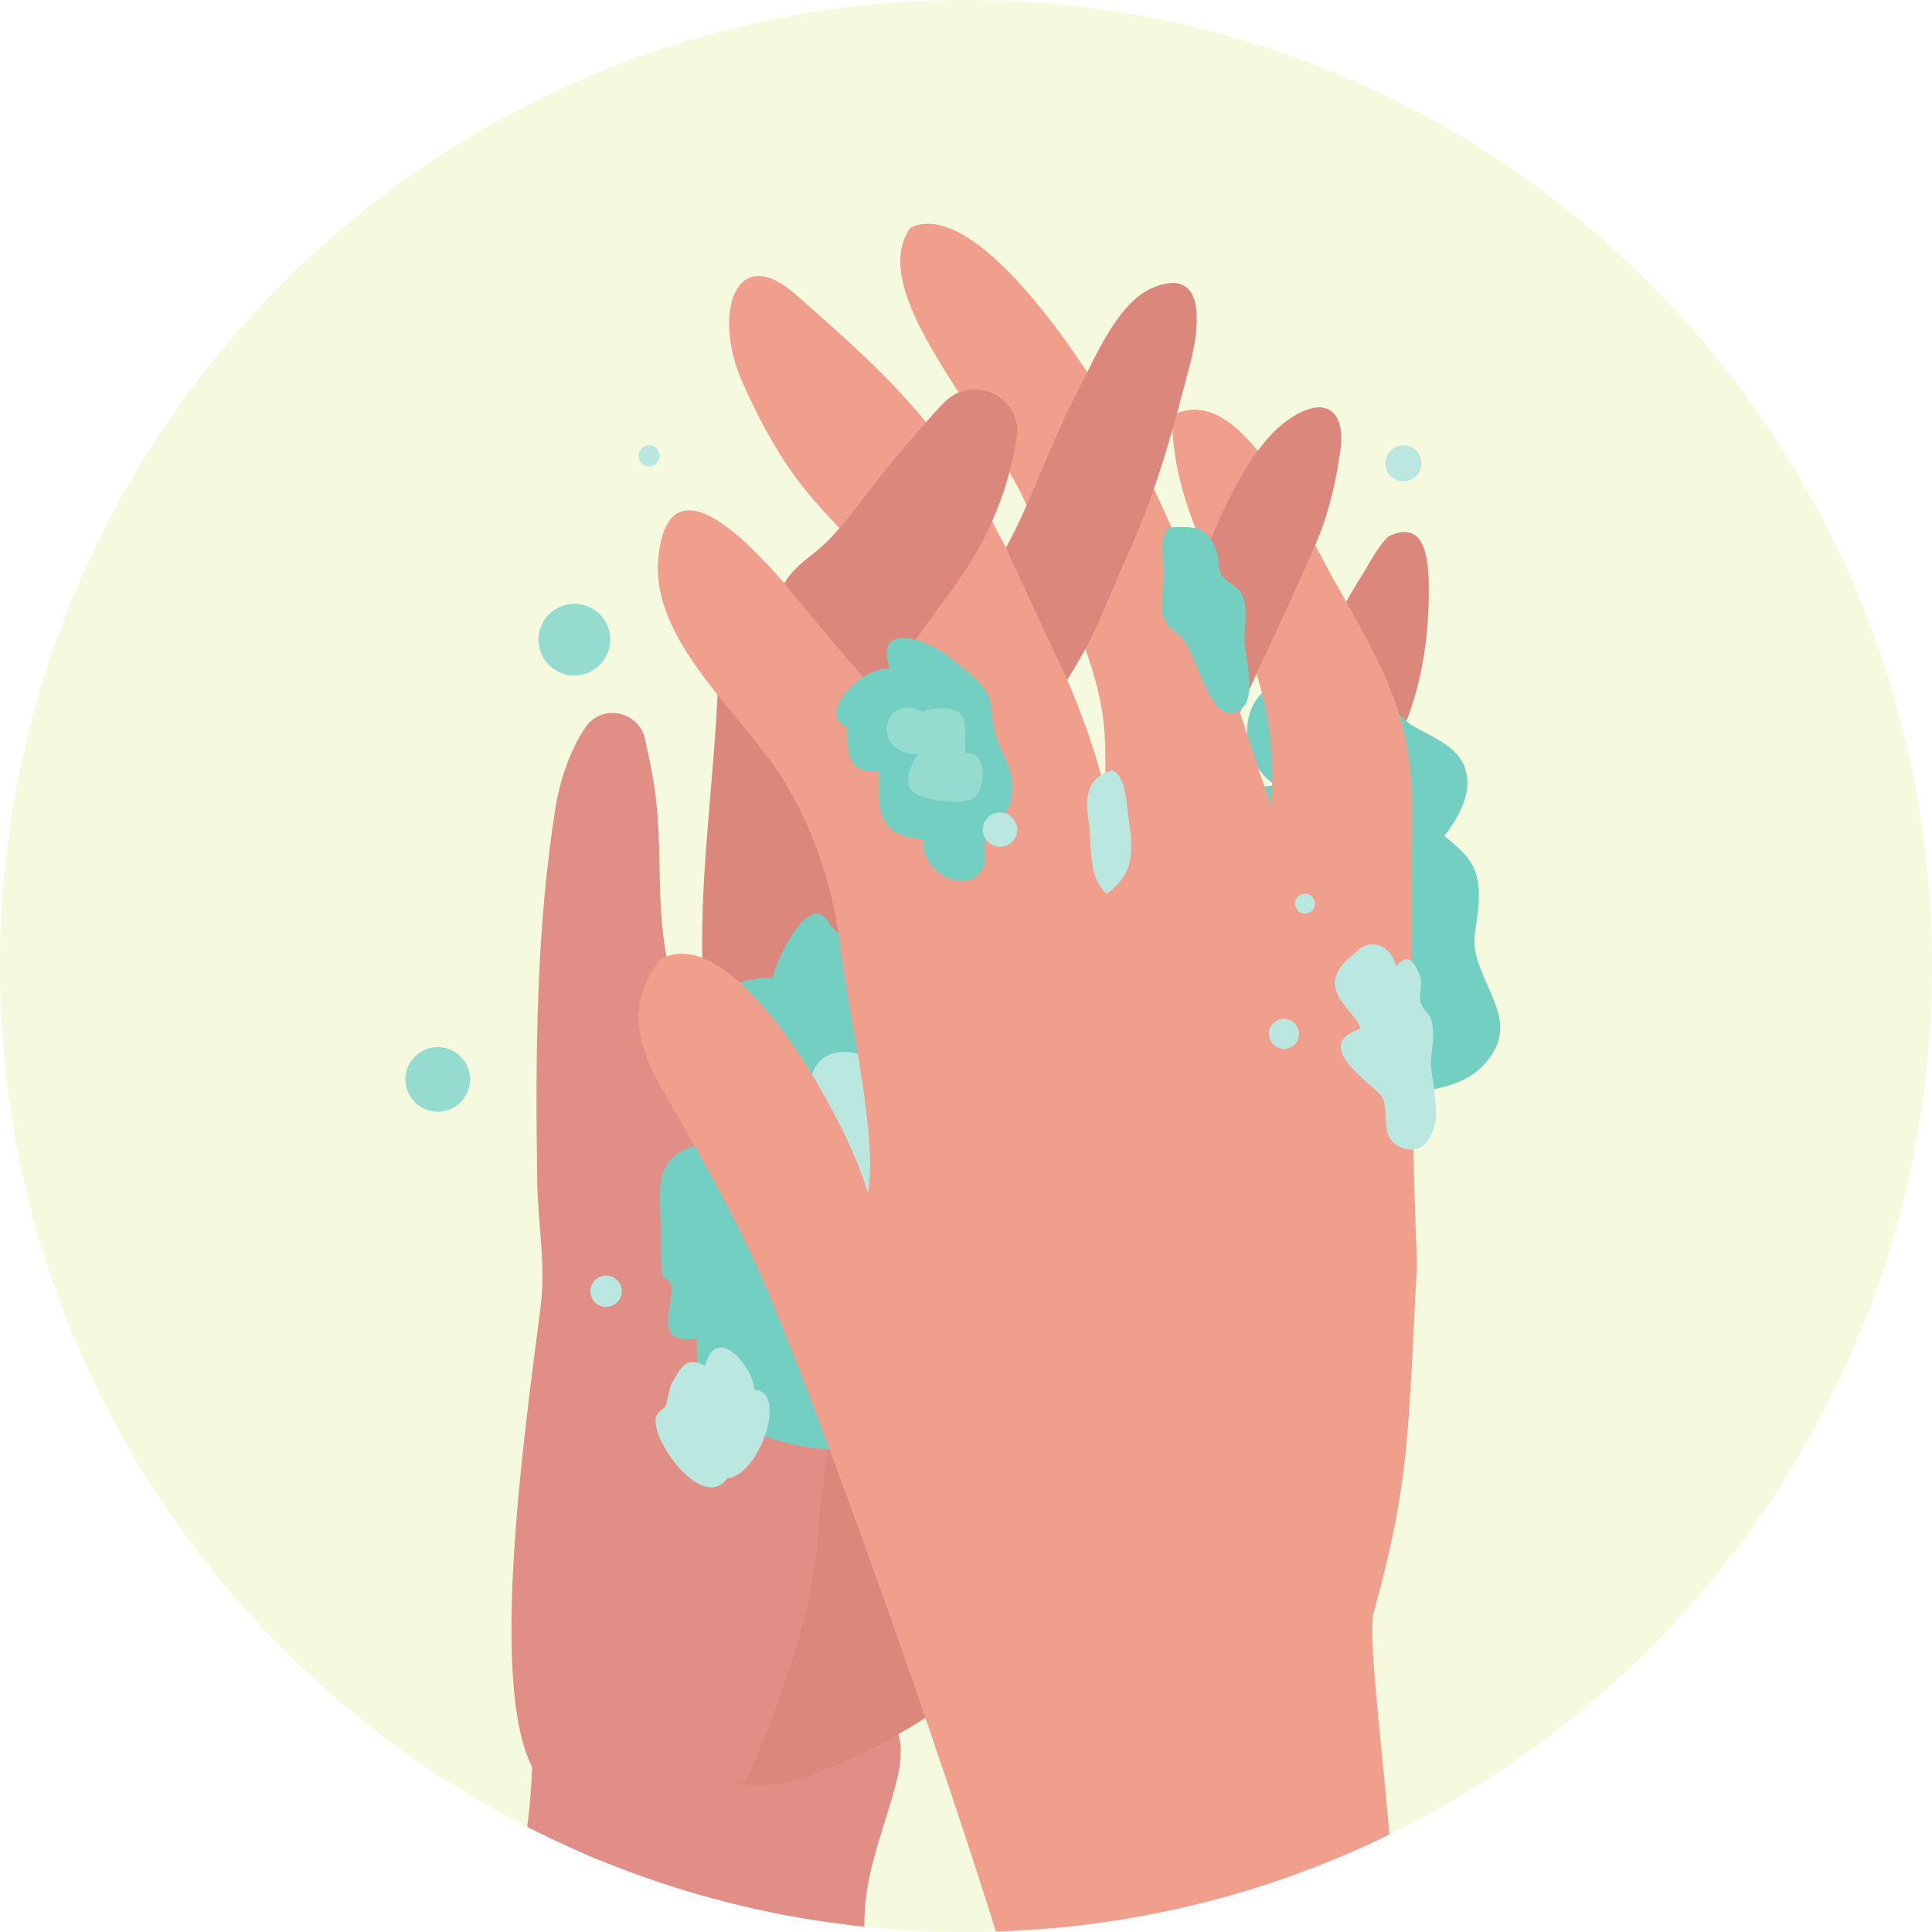
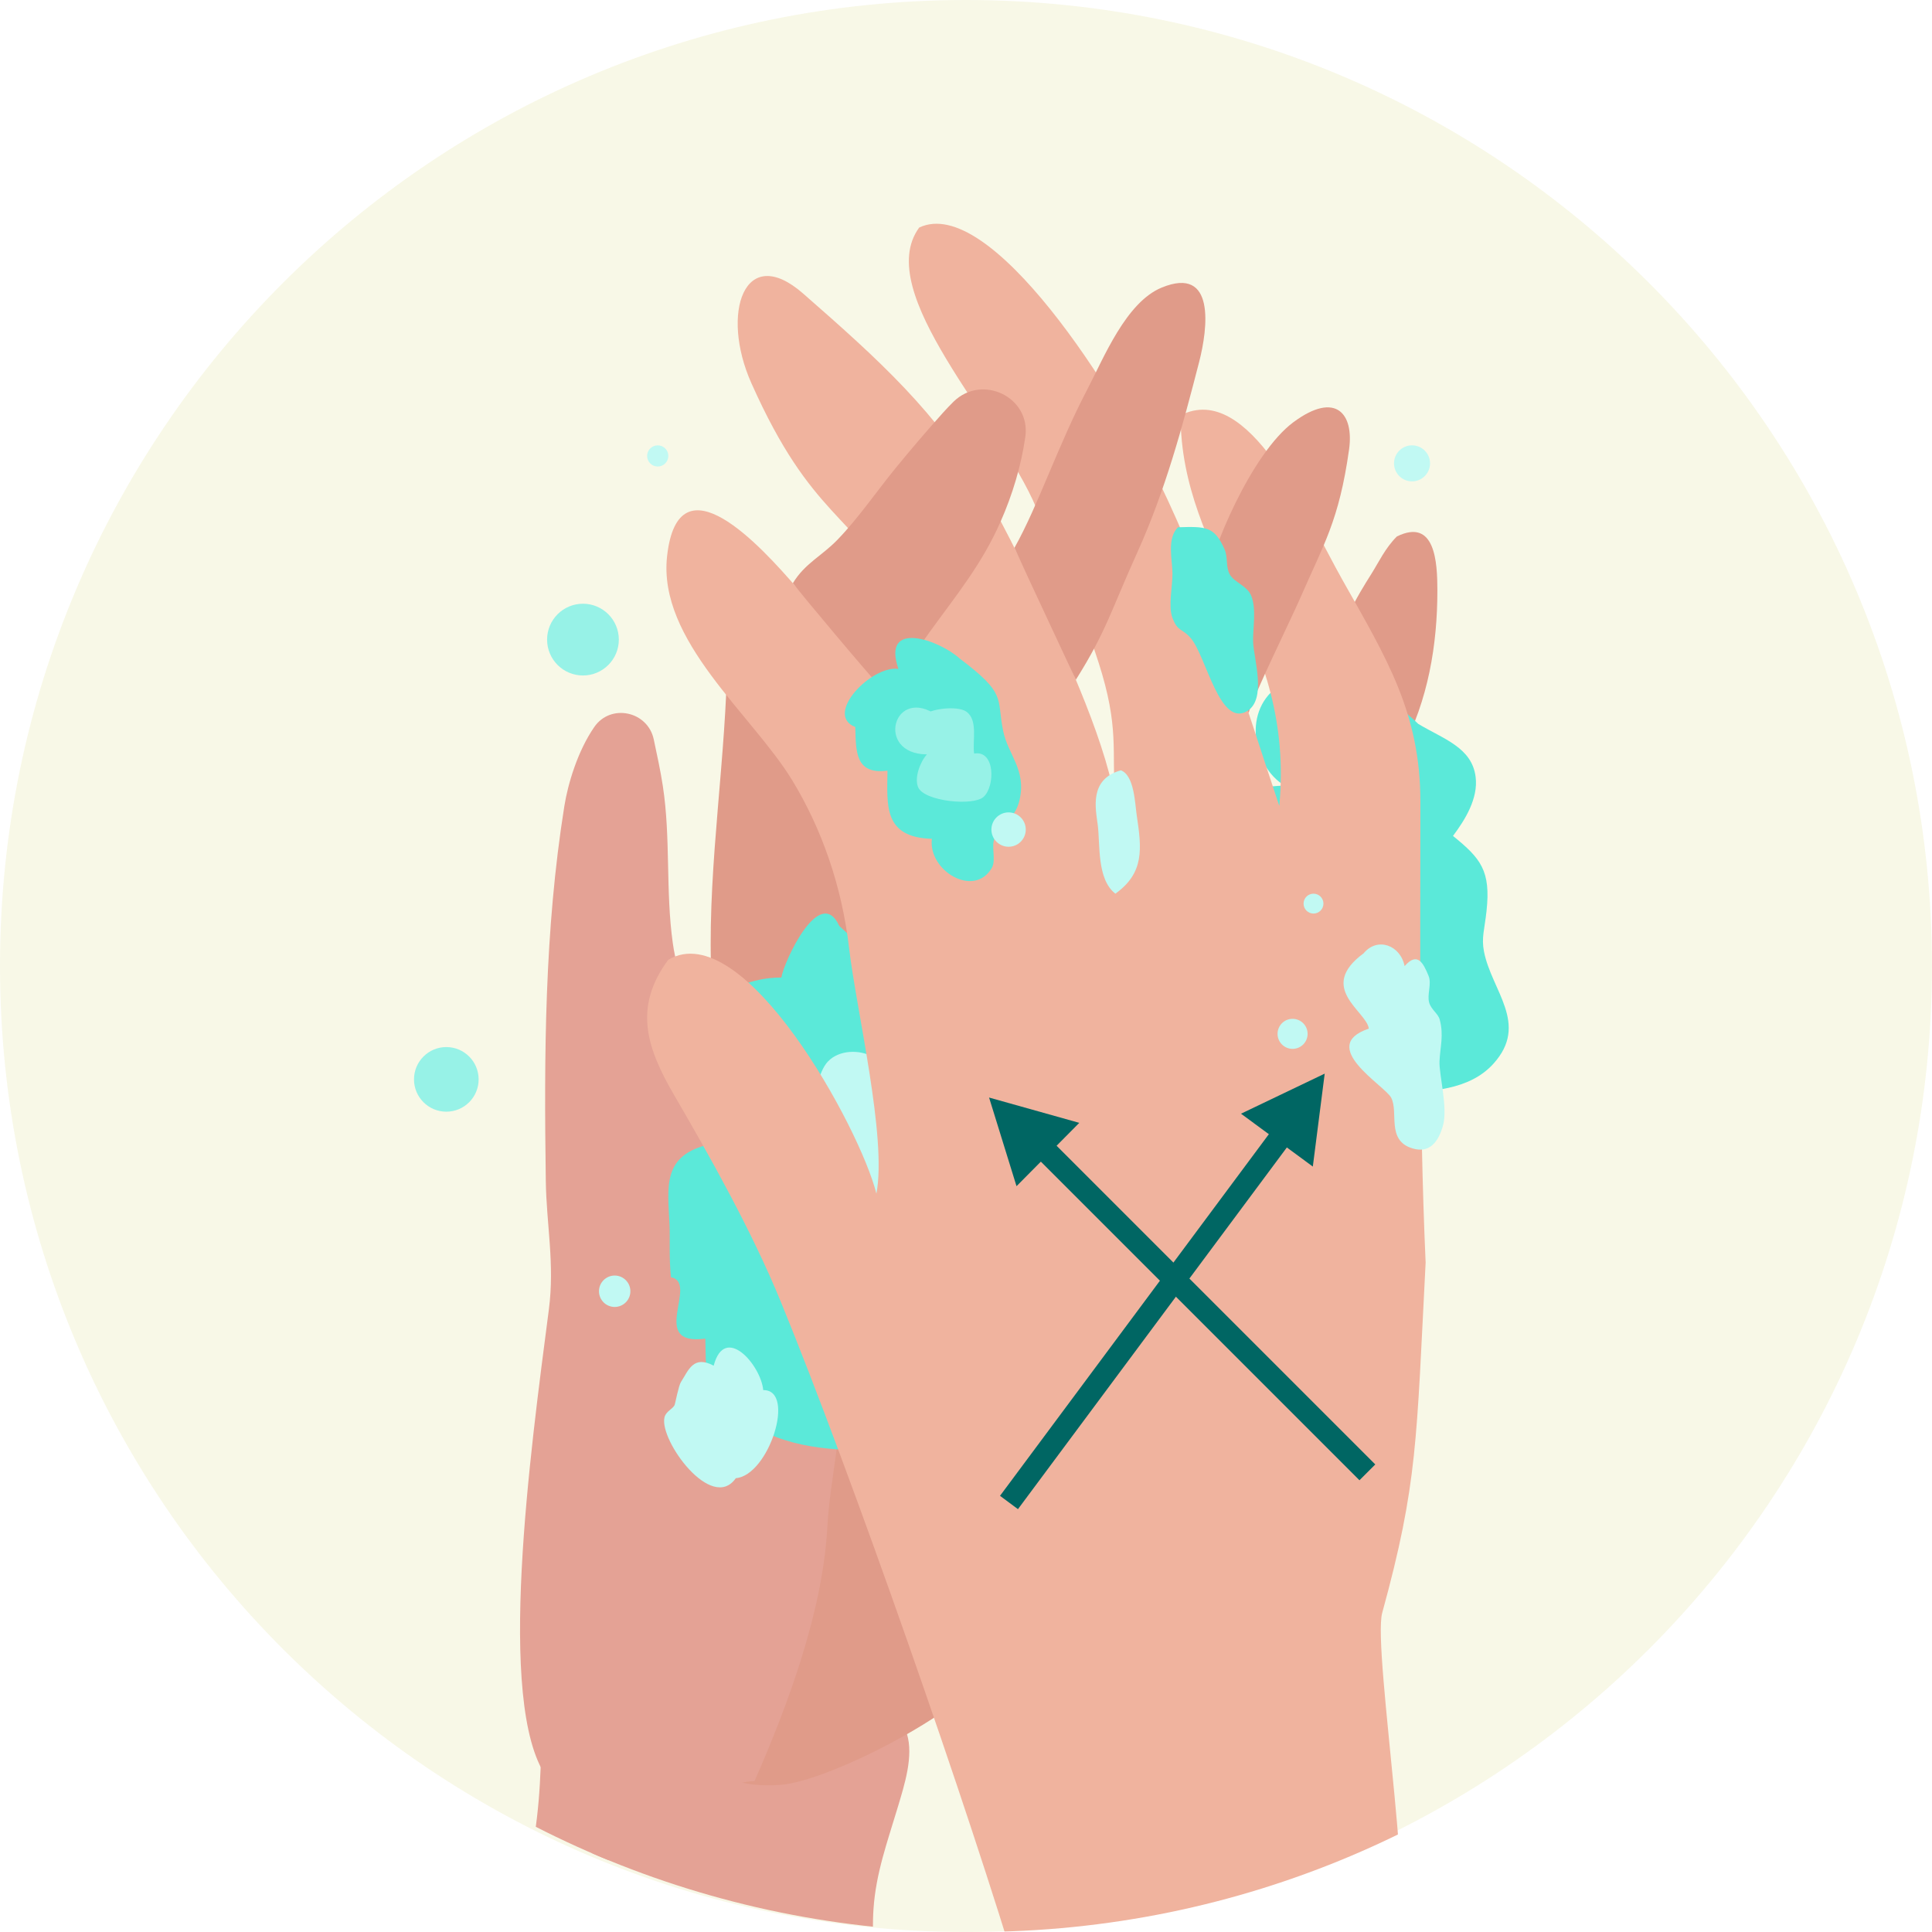
- <svg xmlns="http://www.w3.org/2000/svg" width="37.919mm" height="37.919mm" viewBox="0 0 37.919 37.919" version="1.1" id="svg4033">
-   <defs id="defs4027">
-     <clipPath id="clipPath352" clipPathUnits="userSpaceOnUse">
-       <path id="path350" d="m 6972.22,4076.94 c 0,-296.82 -240.63,-537.44 -537.45,-537.44 -296.81,0 -537.43,240.62 -537.43,537.44 0,296.82 240.62,537.44 537.43,537.44 296.82,0 537.45,-240.62 537.45,-537.44" />
+ <svg xmlns="http://www.w3.org/2000/svg" width="37.919mm" height="37.92mm" viewBox="0 0 37.919 37.92" version="1.1" id="svg1208">
+   <defs id="defs1202">
+     <clipPath clipPathUnits="userSpaceOnUse" id="clipPath680">
+       <path d="m 589.734,407.694 c 0,-29.682 24.061,-53.745 53.743,-53.745 v 0 c 29.682,0 53.745,24.063 53.745,53.745 v 0 c 0,29.682 -24.063,53.743 -53.745,53.743 v 0 c -29.682,0 -53.743,-24.061 -53.743,-53.743" id="path678" />
    </clipPath>
  </defs>
-   <g id="layer1" transform="translate(-25.64168,78.67993)">
-     <path id="path330" style="fill:#f5fade;fill-opacity:1;fill-rule:nonzero;stroke:none;stroke-width:0.035" d="m 63.561,-59.72 c 0,10.471 -8.489,18.96 -18.96,18.96 -10.471,0 -18.959,-8.489 -18.959,-18.96 0,-10.471 8.488,-18.96 18.959,-18.96 10.471,0 18.96,8.489 18.96,18.96" />
-     <g clip-path="url(#clipPath352)" id="g348" transform="matrix(0.03527778,0,0,-0.03527778,-182.4037,84.10515)">
-       <path id="path354" style="fill:#e18e87;fill-opacity:1;fill-rule:nonzero;stroke:none" d="m 6193.84,3669.17 c 0.01,-25.31 0.03,-50.69 -3.85,-75.76 -1.86,-12 -13.96,-36.55 -2.93,-46.47 7.66,-6.87 35.71,-10.06 46.74,-13.69 19.63,-6.46 38.3,-12.94 59.05,-16.87 25.87,-4.89 54.98,-8.24 81.42,-10.12 5.46,14.12 3.24,31.23 4.27,45.99 1.39,20.21 7.75,37.37 13.56,56.81 3.7,12.4 8.84,28.29 5.03,40.72 -65.56,2.95 -127.62,2.05 -203.29,19.39" />
-       <path id="path356" style="fill:#dc877c;fill-opacity:1;fill-rule:nonzero;stroke:none" d="m 6288.11,4077.92 c -1.5,57.24 8.57,115.35 9.12,172.66 13.23,3.85 37.49,-21.14 45.62,-30.47 10.3,-11.82 22.44,-27.98 29.01,-42.21 3.68,-7.99 3.53,-16.85 4.91,-25.87 7.78,-51.05 34.09,-96.57 52.19,-144.1 30.12,-79.13 53.28,-160.29 38.73,-245.76 -3.94,-23.11 -10.78,-43.85 -16.97,-65.99 -7.69,-27.53 -95.87,-73.11 -124.26,-74.87 -46.25,-2.87 -34.74,23.67 -77.12,38.89 -66.46,23.88 -16.16,106.04 -3.72,151.09 11.28,40.9 17.09,81.65 32.95,121.12 8.27,20.55 12.8,41.43 15.61,63.46" />
-       <path id="path358" style="fill:#e18e87;fill-opacity:1;fill-rule:nonzero;stroke:none" d="m 6196.41,3626.1 c -27.89,40.81 -8.84,179.97 1.53,259.79 3.3,25.37 -1.38,47.27 -1.71,71.46 -0.99,70.07 -0.73,139.42 10.3,208.49 1.95,12.19 7.34,30.57 16.67,44.07 9.14,13.23 29.78,8.8 33.1,-6.93 1.8,-8.55 3.7,-17.14 5.03,-25.83 4.47,-29.06 1.46,-58.4 5.55,-87.51 5.31,-37.8 30.93,-68.66 49.51,-101.3 11.39,-20.02 27.56,-38.47 34.23,-60.84 7.58,-25.43 7.38,-53.61 9.26,-79.74 2.1,-29.15 -5.57,-55.69 -7.02,-82.89 -2.47,-46.47 -21.53,-98.2 -40.49,-141.38 -51.78,-2.79 -76.86,-99.56 -115.96,2.61" />
-       <path id="path360" style="fill:#dc877c;fill-opacity:1;fill-rule:nonzero;stroke:none" d="m 6637.57,4249.61 c -0.86,15.16 10.19,33.14 17.93,45.39 4.15,6.58 7.73,14.41 14.23,20.9 21.41,10.54 22.52,-14.58 22.54,-29.82 0.04,-30.7 -5.28,-61.44 -19.64,-88.56 -9.56,8.57 -24.42,34.71 -35.06,52.09" />
-       <path id="path362" style="fill:#72cfc1;fill-opacity:1;fill-rule:nonzero;stroke:none" d="m 6681.63,4211.63 c 14.09,-8.46 29.88,-13.12 31.92,-29.54 1.49,-11.86 -5.75,-23.68 -12.6,-32.8 15.47,-12.52 21.09,-19.31 18.66,-41.77 -1.09,-10.17 -2.9,-14.82 -1.43,-22.47 4.23,-21.94 25.28,-40.28 5.32,-62.44 -13.55,-15.04 -35.44,-15.45 -54.07,-16.45 23.28,-17.1 18.06,-50.49 -14.43,-49.97 -27.63,0.44 -46.38,9.04 -54.35,34.98 -12.24,39.83 17.49,53.75 35.75,85.43 -30.5,27.58 -47.73,55.7 -44.25,99.3 4.45,0.69 10.33,1.24 15.09,1.43 -17.73,10.58 -23.96,42.67 -2.06,56.12 19.66,12.1 51.86,1.92 76.45,-21.82" />
-       <path id="path364" style="fill:#72cfc1;fill-opacity:1;fill-rule:nonzero;stroke:none" d="m 6359.52,4099.19 c -10.84,23.48 -30.71,-19.62 -32.25,-28.68 -22.38,0.17 -46.48,-13.52 -50.63,-35.68 -2.06,-10.98 -1.56,-24.45 2.17,-35.02 2.7,-7.67 9.21,-13.77 9.22,-21.94 -27.43,-5.93 -23.93,-23.82 -22.96,-45.12 0.32,-6.98 -0.35,-18.99 0.81,-29 15.78,-3.06 -13.04,-38.42 19.1,-34.14 0.56,-16.72 -1.36,-27.14 12.72,-38.94 23.23,-19.46 47.41,-22.97 76.56,-23.23 2.39,-23.11 1.36,-44.6 30.72,-50.11 34.54,-6.47 80.02,25.75 82.21,60.35 3.53,56.16 -11,124.22 -35.25,175.3 -16.95,35.73 -48.78,60.21 -74.19,89.5" />
-       <path id="path366" style="fill:#bae8e1;fill-opacity:1;fill-rule:nonzero;stroke:none" d="m 6391.46,4034.08 c -0.84,10.37 -14.3,-3.17 -16.14,-6.37 -8.43,3.15 -19.42,1.32 -24.06,-6.48 -2.3,-3.86 -3.97,-9.02 -4.01,-13.52 -0.04,-3.28 1.57,-6.48 0.45,-9.57 -11.19,1.55 -12.34,-5.69 -14.92,-13.87 -0.85,-2.68 -2.75,-7.12 -3.7,-11.06 5.54,-3.34 -10.24,-12.71 2.49,-15.54 -2.1,-6.4 -4.27,-10.06 -0.57,-16.46 6.08,-10.57 14.72,-15.24 25.7,-19.37 -2.29,-9.06 -5.66,-17.03 4.68,-23.17 12.16,-7.22 33.79,-1.34 39.39,11.43 9.1,20.73 13.02,48.44 10.93,71.09 -1.48,15.84 -10.11,29.49 -15.66,44.06" />
-       <path id="path368" style="fill:#f09f8d;fill-opacity:1;fill-rule:nonzero;stroke:none" d="m 6685.73,3911.94 c -3.8,85.26 -2.9,170.83 -2.91,256.34 -0.01,49.51 -18.8,79.8 -43.43,123.55 -20.29,36.06 -51.96,110.75 -90,91.49 0,-79.09 63.87,-123.07 54.93,-217.31 -19.14,57.07 -35.85,113.58 -61.92,169.81 -28.92,62.39 -99.31,170.57 -138.44,151.95 -26.21,-36.07 44.65,-106.9 65.21,-156.11 11.31,-27.08 30.3,-67.7 38.21,-98.28 8.11,-31.35 2.66,-43.15 6.69,-75.63 -0.76,30.38 -25.19,84.92 -38.6,113.46 -8.81,18.75 -23.23,49.14 -33.89,66.95 -28.38,47.46 -59.08,75.16 -102.15,112.86 -32.68,28.62 -46.21,-10.85 -28.84,-49.78 33.74,-75.66 56.36,-71.73 83.82,-121.12 11.92,-21.42 40.27,-117.72 41.2,-140.3 -14.98,52.97 -64.31,106.74 -100.08,147.97 -18.75,21.61 -65.59,73.83 -71.84,17.09 -5.16,-47.03 47.28,-87.95 69.59,-124.55 16.45,-26.98 27.69,-58.9 31.7,-93.56 3.94,-33.95 21.19,-105.46 15.18,-136.48 -9.05,36.45 -73.82,154.98 -115.82,130.08 -19.43,-26.31 -12.19,-48.69 3.3,-75.27 19.86,-34.1 43.17,-75.52 59.35,-115 39.05,-95.28 104.49,-282.21 134.15,-382.06 32.71,-1.47 62.87,-27.13 95.73,-27.13 21.93,0 91.99,28.36 111.27,41.48 15.07,10.25 -12.25,173.91 -6.57,194.64 19.85,72.27 19.03,96.04 24.16,194.91" />
-       <path id="path370" style="fill:#dc877c;fill-opacity:1;fill-rule:nonzero;stroke:none" d="m 6333.68,4289.91 c 6.7,11.07 16.03,15.07 24.83,24.17 11.73,12.14 21.51,26.62 32.21,39.71 8.7,10.65 17.54,20.99 26.57,31.05 1.8,2 3.75,4.05 5.82,6.08 15.93,15.58 43.07,2.42 39.9,-19.63 -2.32,-16 -6.98,-31.78 -13.79,-47.2 -10.57,-23.93 -24.46,-40.62 -39.6,-61.57 -8.39,-11.62 -17.29,-25.77 -24.91,-32.95 -9.85,10.49 -46.58,54.51 -51.03,60.34" />
-       <path id="path372" style="fill:#dc877c;fill-opacity:1;fill-rule:nonzero;stroke:none" d="m 6456.95,4309.58 c 13.31,23.68 24.13,56.8 40.47,87.99 9.1,17.38 21.53,48.63 41.5,56.82 30.03,12.32 25.63,-22.64 20.81,-41.39 -9.36,-36.35 -18.94,-71.79 -34.44,-106.03 -14.49,-32.03 -17.21,-43.87 -34.17,-70.8 0,0 -26.25,56.02 -34.17,73.41" />
-       <path id="path374" style="fill:#dc877c;fill-opacity:1;fill-rule:nonzero;stroke:none" d="m 6563.12,4287.6 c 2.66,19.88 25.82,74.72 49.1,91.92 23.72,17.53 33.69,4.48 30.91,-15.23 -5.61,-39.94 -14.22,-52.82 -27.21,-82.77 -4.59,-10.58 -26.67,-55.76 -28.65,-63.8 -4.5,9.06 -24.15,69.88 -24.15,69.88" />
-       <path id="path376" style="fill:#72cfc1;fill-opacity:1;fill-rule:nonzero;stroke:none" d="m 6426.37,4248.09 c -10.79,9.89 -43.55,22.05 -33.97,-5.88 -14.9,2.17 -41.63,-25.4 -23.99,-32.32 0.43,-13.09 -0.36,-26.63 17.92,-24.29 -0.19,-19.1 -2.52,-37.12 24.7,-37.9 -2.19,-17.71 23.45,-33.16 33.34,-16.21 2.54,4.36 -0.54,12.16 1.58,16.54 4.47,9.28 11.38,10.46 13.87,21.36 3.83,16.78 -6.43,25.04 -9.14,38.31 -3.8,18.66 2.23,20.41 -24.31,40.39" />
-       <path id="path378" style="fill:#96dbd0;fill-opacity:1;fill-rule:nonzero;stroke:none" d="m 6414.22,4216.19 c -24.49,17.47 -35.13,-21.34 -5.94,-21.54 -3.62,-3.85 -7.22,-13.03 -4.87,-18.33 3.47,-7.84 30.66,-10.51 36.38,-5.3 6.47,5.89 6.51,26.17 -5.25,24.1 -1.09,6.81 2.34,18.47 -4.29,23.28 -5.14,3.74 -21.62,1.41 -23.63,-2.21" />
-       <path id="path380" style="fill:#bae8e1;fill-opacity:1;fill-rule:nonzero;stroke:none" d="m 6516.16,4185.8 c 7.48,-2.69 7.86,-18.52 8.82,-24.92 2.8,-18.69 4.35,-32.08 -11.85,-43.71 -10.42,8.04 -8.4,27.35 -9.83,38.3 -1.15,8.92 -4.94,25.37 12.86,30.33" />
-       <path id="path382" style="fill:#bae8e1;fill-opacity:1;fill-rule:nonzero;stroke:none" d="m 6463.26,4152.84 c 0,-5.29 -4.28,-9.56 -9.56,-9.56 -5.27,0 -9.56,4.27 -9.56,9.56 0,5.28 4.29,9.55 9.56,9.55 5.28,0 9.56,-4.27 9.56,-9.55" />
-       <path id="path384" style="fill:#72cfc1;fill-opacity:1;fill-rule:nonzero;stroke:none" d="m 6547.92,4321.02 c 15.57,0.48 20.2,0.57 25.89,-12.14 2.05,-4.56 0.62,-9.81 2.92,-14.02 2.44,-4.49 9.52,-6.22 11.9,-11.78 3.18,-7.42 0.81,-19.21 1.13,-26.09 0.43,-9.38 7.69,-31.83 -3.48,-38.33 -15.19,-8.81 -22.59,30.38 -31.1,40.52 -5.01,5.96 -7.32,3.37 -10.37,11.6 -2.36,6.37 0.15,17.66 0.07,24.6 -0.08,7.74 -3.22,19.34 3.04,25.64" />
-       <path id="path386" style="fill:#bae8e1;fill-opacity:1;fill-rule:nonzero;stroke:none" d="m 6651.24,4084 c 7.67,9.27 20.47,4.52 22.79,-7.14 7.13,8.1 10.35,1.91 13.33,-5.4 1.87,-4.55 -0.96,-10.31 0.35,-14.92 1.14,-3.95 4.95,-6.03 5.85,-9.4 2.36,-8.71 0.25,-15.25 -0.11,-23.25 -0.32,-7.23 4.76,-25.75 1.93,-35.79 -2.42,-8.57 -7.18,-15.66 -17.05,-12.63 -14.61,4.49 -7.49,20.06 -11.79,28.22 -3.53,6.72 -41.36,28.62 -12.43,38.39 -1.05,9.56 -29.13,22.63 -2.87,41.92" />
-       <path id="path388" style="fill:#bae8e1;fill-opacity:1;fill-rule:nonzero;stroke:none" d="m 6289.63,3854.57 c -11.27,5.95 -13.91,-2.35 -18.23,-9.14 -1.26,-1.97 -3.12,-11.61 -3.44,-12.54 -0.78,-2.33 -4.87,-3.54 -5.71,-7.13 -2.97,-12.6 26.25,-53.03 39.7,-33.79 18.43,1.5 33.66,49.31 15.25,49 -1.3,13.97 -21.38,37.11 -27.57,13.6" />
-       <path id="path390" style="fill:#bae8e1;fill-opacity:1;fill-rule:nonzero;stroke:none" d="m 6243.28,3895.97 c 0,-4.82 -3.9,-8.73 -8.73,-8.73 -4.82,0 -8.74,3.91 -8.74,8.73 0,4.83 3.92,8.74 8.74,8.74 4.83,0 8.73,-3.91 8.73,-8.74" />
-       <path id="path392" style="fill:#bae8e1;fill-opacity:1;fill-rule:nonzero;stroke:none" d="m 6628.88,4111.64 c 0,-3.05 -2.47,-5.53 -5.53,-5.53 -3.06,0 -5.54,2.48 -5.54,5.53 0,3.05 2.48,5.53 5.54,5.53 3.06,0 5.53,-2.48 5.53,-5.53" />
-       <path id="path394" style="fill:#bae8e1;fill-opacity:1;fill-rule:nonzero;stroke:none" d="m 6620.07,4039.18 c 0,-4.62 -3.74,-8.36 -8.36,-8.36 -4.62,0 -8.36,3.74 -8.36,8.36 0,4.61 3.74,8.36 8.36,8.36 4.62,0 8.36,-3.75 8.36,-8.36" />
-       <path id="path396" style="fill:#bae8e1;fill-opacity:1;fill-rule:nonzero;stroke:none" d="m 6688.18,4356.59 c 0,-5.54 -4.48,-10.02 -10.02,-10.02 -5.52,0 -10.02,4.48 -10.02,10.02 0,5.53 4.5,10.02 10.02,10.02 5.54,0 10.02,-4.49 10.02,-10.02" />
-       <path id="path398" style="fill:#96dbd0;fill-opacity:1;fill-rule:nonzero;stroke:none" d="m 6236.86,4258.52 c 0,-11.02 -8.94,-19.96 -19.96,-19.96 -11.02,0 -19.96,8.94 -19.96,19.96 0,11.03 8.94,19.96 19.96,19.96 11.02,0 19.96,-8.93 19.96,-19.96" />
-       <path id="path400" style="fill:#bae8e1;fill-opacity:1;fill-rule:nonzero;stroke:none" d="m 6264.39,4360.71 c 0,-3.25 -2.64,-5.89 -5.89,-5.89 -3.26,0 -5.89,2.64 -5.89,5.89 0,3.26 2.63,5.9 5.89,5.9 3.25,0 5.89,-2.64 5.89,-5.9" />
-       <path id="path402" style="fill:#96dbd0;fill-opacity:1;fill-rule:nonzero;stroke:none" d="m 6158.86,4013.85 c 0,-9.93 -8.05,-17.98 -17.98,-17.98 -9.92,0 -17.98,8.05 -17.98,17.98 0,9.93 8.06,17.98 17.98,17.98 9.93,0 17.98,-8.05 17.98,-17.98" />
+   <g id="layer1" transform="translate(-164.1367,-179.6379)">
+     <g id="g1395" transform="matrix(0.3527778,0,0,-0.3527778,-43.73975,342.4229)">
+       <g id="g658" transform="translate(696.7432,407.6938)">
+         <path d="m 0,0 c 0,-29.682 -24.062,-53.744 -53.744,-53.744 -29.682,0 -53.743,24.062 -53.743,53.744 0,29.682 24.061,53.744 53.743,53.744 C -24.062,53.744 0,29.682 0,0" style="fill:#f8f8e7;fill-opacity:1;fill-rule:nonzero;stroke:none" id="path660" />
+       </g>
+       <g id="g1309">
+         <g id="g674">
+           <g id="g676" clip-path="url(#clipPath680)">
+             <g id="g682" transform="translate(619.3838,366.917)">
+               <path d="m 0,0 c 0.001,-2.531 0.003,-5.069 -0.385,-7.576 -0.185,-1.2 -1.396,-3.655 -0.293,-4.647 0.766,-0.687 3.572,-1.006 4.674,-1.369 1.963,-0.646 3.83,-1.294 5.905,-1.687 2.587,-0.489 5.498,-0.824 8.142,-1.012 0.546,1.412 0.324,3.123 0.427,4.599 0.139,2.021 0.775,3.737 1.356,5.681 0.37,1.24 0.884,2.829 0.503,4.072 C 13.773,-1.644 7.567,-1.734 0,0" style="fill:#e4a295;fill-opacity:1;fill-rule:nonzero;stroke:none" id="path684" />
+             </g>
+             <g id="g686" transform="translate(628.8105,407.792)">
+               <path d="m 0,0 c -0.149,5.724 0.857,11.535 0.912,17.266 1.323,0.385 3.749,-2.114 4.563,-3.047 1.03,-1.182 2.244,-2.798 2.9,-4.221 0.368,-0.799 0.354,-1.685 0.491,-2.587 0.779,-5.105 3.409,-9.657 5.219,-14.41 3.013,-7.913 5.328,-16.029 3.873,-24.576 -0.394,-2.311 -1.077,-4.385 -1.696,-6.599 -0.77,-2.753 -9.587,-7.311 -12.426,-7.487 -4.626,-0.287 -3.475,2.367 -7.713,3.889 -6.645,2.388 -1.615,10.604 -0.372,15.109 1.129,4.09 1.71,8.165 3.296,12.112 0.826,2.055 1.279,4.143 1.56,6.346" style="fill:#e09b89;fill-opacity:1;fill-rule:nonzero;stroke:none" id="path688" />
+             </g>
+             <g id="g690" transform="translate(619.6406,362.6099)">
+               <path d="m 0,0 c -2.789,4.082 -0.884,17.997 0.153,25.979 0.33,2.537 -0.137,4.727 -0.171,7.146 -0.098,7.007 -0.073,13.942 1.031,20.849 0.194,1.219 0.733,3.057 1.667,4.407 0.914,1.323 2.977,0.881 3.309,-0.693 0.18,-0.855 0.37,-1.714 0.503,-2.583 0.447,-2.906 0.147,-5.84 0.556,-8.751 0.53,-3.78 3.093,-6.866 4.95,-10.13 1.14,-2.002 2.756,-3.847 3.423,-6.084 0.759,-2.543 0.738,-5.361 0.927,-7.974 0.21,-2.915 -0.558,-5.569 -0.702,-8.289 C 15.398,9.23 13.492,4.058 11.597,-0.261 6.418,-0.54 3.91,-10.217 0,0" style="fill:#e4a295;fill-opacity:1;fill-rule:nonzero;stroke:none" id="path692" />
+             </g>
+             <g id="g694" transform="translate(663.7568,424.9614)">
+               <path d="M 0,0 C -0.086,1.515 1.02,3.313 1.793,4.539 2.208,5.197 2.566,5.98 3.216,6.629 5.357,7.682 5.468,5.171 5.47,3.646 5.475,0.577 4.942,-2.498 3.506,-5.209 2.55,-4.353 1.064,-1.738 0,0" style="fill:#e09b89;fill-opacity:1;fill-rule:nonzero;stroke:none" id="path696" />
+             </g>
+             <g id="g698" transform="translate(668.1631,421.1626)">
+               <path d="m 0,0 c 1.409,-0.846 2.988,-1.312 3.192,-2.954 0.149,-1.186 -0.575,-2.368 -1.26,-3.279 1.547,-1.252 2.109,-1.932 1.866,-4.178 -0.11,-1.017 -0.29,-1.482 -0.143,-2.246 0.423,-2.195 2.528,-4.029 0.532,-6.244 -1.355,-1.505 -3.544,-1.545 -5.407,-1.646 2.328,-1.709 1.806,-5.048 -1.443,-4.996 -2.763,0.043 -4.638,0.904 -5.435,3.497 -1.224,3.984 1.749,5.376 3.575,8.543 -3.05,2.759 -4.773,5.57 -4.425,9.93 0.445,0.07 1.033,0.125 1.509,0.143 -1.773,1.059 -2.396,4.267 -0.207,5.613 C -5.679,3.392 -2.459,2.374 0,0" style="fill:#5be9d9;fill-opacity:1;fill-rule:nonzero;stroke:none" id="path700" />
+             </g>
+             <g id="g702" transform="translate(635.9521,409.9189)">
+               <path d="m 0,0 c -1.084,2.348 -3.071,-1.962 -3.226,-2.868 -2.237,0.017 -4.647,-1.352 -5.062,-3.568 -0.206,-1.098 -0.156,-2.445 0.217,-3.502 0.27,-0.767 0.921,-1.377 0.922,-2.194 -2.744,-0.593 -2.393,-2.382 -2.296,-4.512 0.032,-0.698 -0.035,-1.899 0.081,-2.899 1.578,-0.307 -1.304,-3.843 1.91,-3.415 0.056,-1.672 -0.136,-2.714 1.271,-3.894 2.324,-1.946 4.742,-2.297 7.657,-2.323 0.239,-2.311 0.135,-4.46 3.072,-5.011 3.454,-0.647 8.002,2.575 8.221,6.035 0.353,5.616 -1.1,12.422 -3.525,17.53 -1.695,3.573 -4.878,6.021 -7.419,8.95" style="fill:#5be9d9;fill-opacity:1;fill-rule:nonzero;stroke:none" id="path704" />
+             </g>
+             <g id="g706" transform="translate(639.1465,403.4082)">
+               <path d="m 0,0 c -0.085,1.037 -1.431,-0.317 -1.614,-0.637 -0.843,0.315 -1.943,0.132 -2.407,-0.648 -0.229,-0.386 -0.396,-0.903 -0.401,-1.353 -0.004,-0.327 0.157,-0.648 0.045,-0.956 -1.118,0.155 -1.233,-0.569 -1.491,-1.387 -0.085,-0.268 -0.276,-0.712 -0.37,-1.106 0.553,-0.334 -1.025,-1.271 0.249,-1.554 -0.21,-0.64 -0.427,-1.006 -0.058,-1.647 0.609,-1.056 1.473,-1.523 2.57,-1.936 -0.228,-0.906 -0.565,-1.703 0.468,-2.317 1.216,-0.722 3.379,-0.134 3.94,1.143 0.91,2.072 1.301,4.844 1.092,7.108 -0.147,1.584 -1.01,2.949 -1.565,4.407" style="fill:#c1f9f3;fill-opacity:1;fill-rule:nonzero;stroke:none" id="path708" />
+             </g>
+             <g id="g710" transform="translate(668.5732,391.1938)">
+               <path d="m 0,0 c -0.38,8.526 -0.29,17.083 -0.291,25.634 -0.001,4.951 -1.88,7.98 -4.343,12.355 -2.029,3.607 -5.196,11.075 -9,9.149 0,-7.909 6.387,-12.307 5.492,-21.731 -1.914,5.707 -3.585,11.359 -6.191,16.982 -2.893,6.238 -9.932,17.056 -13.845,15.194 -2.62,-3.607 4.466,-10.69 6.522,-15.611 1.131,-2.708 3.03,-6.77 3.821,-9.828 0.811,-3.135 0.266,-4.315 0.669,-7.562 -0.076,3.037 -2.52,8.491 -3.86,11.346 -0.881,1.874 -2.324,4.913 -3.389,6.694 -2.838,4.746 -5.908,7.517 -10.215,11.287 -3.268,2.862 -4.621,-1.086 -2.885,-4.979 3.374,-7.566 5.637,-7.173 8.383,-12.112 1.192,-2.142 4.027,-11.772 4.119,-14.03 -1.497,5.296 -6.43,10.674 -10.008,14.797 -1.875,2.161 -6.558,7.383 -7.183,1.708 -0.517,-4.702 4.727,-8.794 6.959,-12.454 1.644,-2.698 2.768,-5.89 3.17,-9.356 0.393,-3.395 2.119,-10.546 1.517,-13.648 -0.904,3.645 -7.381,15.498 -11.582,13.008 -1.942,-2.631 -1.218,-4.868 0.33,-7.527 1.987,-3.41 4.318,-7.552 5.936,-11.5 3.905,-9.527 10.449,-28.221 13.415,-38.206 3.271,-0.147 6.287,-2.713 9.572,-2.713 2.194,0 9.199,2.836 11.128,4.148 1.507,1.025 -1.225,17.392 -0.657,19.464 C -0.432,-12.264 -0.514,-9.887 0,0" style="fill:#f0b39e;fill-opacity:1;fill-rule:nonzero;stroke:none" id="path712" />
+             </g>
+             <g id="g714" transform="translate(633.3682,428.9912)">
+               <path d="m 0,0 c 0.67,1.107 1.603,1.507 2.482,2.417 1.174,1.214 2.152,2.662 3.222,3.971 0.87,1.065 1.754,2.099 2.657,3.105 0.18,0.199 0.374,0.405 0.581,0.608 1.594,1.558 4.308,0.242 3.991,-1.963 C 12.701,6.538 12.234,4.959 11.554,3.417 10.497,1.024 9.107,-0.645 7.594,-2.74 6.755,-3.901 5.865,-5.316 5.103,-6.034 4.118,-4.985 0.445,-0.583 0,0" style="fill:#e09b89;fill-opacity:1;fill-rule:nonzero;stroke:none" id="path716" />
+             </g>
+             <g id="g718" transform="translate(645.6953,430.958)">
+               <path d="m 0,0 c 1.331,2.368 2.413,5.68 4.047,8.799 0.91,1.738 2.152,4.863 4.149,5.682 3.003,1.232 2.564,-2.264 2.081,-4.139 C 9.342,6.707 8.384,3.164 6.834,-0.261 5.385,-3.464 5.112,-4.648 3.417,-7.341 3.417,-7.341 0.792,-1.739 0,0" style="fill:#e09b89;fill-opacity:1;fill-rule:nonzero;stroke:none" id="path720" />
+             </g>
+             <g id="g722" transform="translate(656.3115,428.7598)">
+               <path d="M 0,0 C 0.267,1.988 2.582,7.473 4.91,9.192 7.282,10.945 8.279,9.64 8.002,7.669 7.44,3.675 6.579,2.387 5.28,-0.608 4.821,-1.666 2.613,-6.184 2.415,-6.988 1.966,-6.082 0,0 0,0" style="fill:#e09b89;fill-opacity:1;fill-rule:nonzero;stroke:none" id="path724" />
+             </g>
+             <g id="g726" transform="translate(642.6367,424.8091)">
+               <path d="m 0,0 c -1.079,0.989 -4.354,2.205 -3.396,-0.588 -1.491,0.216 -4.164,-2.54 -2.4,-3.232 0.043,-1.309 -0.036,-2.663 1.792,-2.429 -0.018,-1.911 -0.252,-3.712 2.47,-3.791 -0.219,-1.77 2.346,-3.315 3.334,-1.62 0.255,0.436 -0.054,1.216 0.158,1.654 0.447,0.928 1.139,1.046 1.388,2.136 0.383,1.678 -0.644,2.504 -0.914,3.831 C 2.052,-2.173 2.654,-1.999 0,0" style="fill:#5be9d9;fill-opacity:1;fill-rule:nonzero;stroke:none" id="path728" />
+             </g>
+             <g id="g730" transform="translate(641.4219,421.6187)">
+               <path d="m 0,0 c -2.449,1.748 -3.513,-2.134 -0.594,-2.153 -0.362,-0.385 -0.721,-1.304 -0.487,-1.833 0.347,-0.785 3.066,-1.052 3.639,-0.531 0.646,0.589 0.65,2.618 -0.526,2.41 C 1.923,-1.426 2.267,-0.26 1.604,0.222 1.089,0.595 -0.559,0.363 -0.76,0" style="fill:#97f2e7;fill-opacity:1;fill-rule:nonzero;stroke:none" id="path732" />
+             </g>
+             <g id="g734" transform="translate(651.6162,418.5796)">
+               <path d="m 0,0 c 0.748,-0.269 0.786,-1.852 0.882,-2.492 0.28,-1.869 0.434,-3.208 -1.186,-4.371 -1.041,0.805 -0.84,2.735 -0.982,3.83 C -1.401,-2.141 -1.78,-0.496 0,0" style="fill:#c1f9f3;fill-opacity:1;fill-rule:nonzero;stroke:none" id="path736" />
+             </g>
+             <g id="g738" transform="translate(646.3262,415.2837)">
+               <path d="m 0,0 c 0,-0.528 -0.428,-0.956 -0.956,-0.956 -0.527,0 -0.956,0.428 -0.956,0.956 0,0.528 0.429,0.956 0.956,0.956 C -0.428,0.956 0,0.528 0,0" style="fill:#c1f9f3;fill-opacity:1;fill-rule:nonzero;stroke:none" id="path740" />
+             </g>
+             <g id="g742" transform="translate(654.792,432.1025)">
+               <path d="m 0,0 c 1.557,0.047 2.02,0.056 2.589,-1.214 0.205,-0.456 0.062,-0.982 0.292,-1.402 0.244,-0.45 0.952,-0.623 1.19,-1.179 0.318,-0.742 0.081,-1.921 0.113,-2.609 0.043,-0.937 0.769,-3.183 -0.348,-3.832 -1.519,-0.882 -2.259,3.038 -3.11,4.052 -0.501,0.596 -0.732,0.336 -1.037,1.16 -0.236,0.636 0.015,1.766 0.007,2.459 C -0.312,-1.791 -0.626,-0.631 0,0" style="fill:#5be9d9;fill-opacity:1;fill-rule:nonzero;stroke:none" id="path744" />
+             </g>
+             <g id="g746" transform="translate(665.124,408.3999)">
+               <path d="M 0,0 C 0.767,0.927 2.047,0.453 2.279,-0.713 2.992,0.096 3.313,-0.523 3.612,-1.254 3.799,-1.708 3.516,-2.285 3.647,-2.746 3.761,-3.141 4.142,-3.349 4.232,-3.686 4.468,-4.557 4.257,-5.211 4.221,-6.011 4.188,-6.734 4.697,-8.586 4.414,-9.59 4.172,-10.447 3.696,-11.156 2.709,-10.853 1.248,-10.404 1.96,-8.847 1.53,-8.031 1.177,-7.358 -2.606,-5.169 0.287,-4.192 0.182,-3.235 -2.626,-1.929 0,0" style="fill:#c1f9f3;fill-opacity:1;fill-rule:nonzero;stroke:none" id="path748" />
+             </g>
+             <g id="g750" transform="translate(628.9629,385.457)">
+               <path d="m 0,0 c -1.127,0.595 -1.391,-0.235 -1.823,-0.914 -0.126,-0.197 -0.312,-1.161 -0.344,-1.254 -0.078,-0.233 -0.487,-0.354 -0.571,-0.713 -0.297,-1.26 2.625,-5.303 3.97,-3.379 1.843,0.15 3.366,4.931 1.525,4.9 C 2.627,0.037 0.619,2.351 0,0" style="fill:#c1f9f3;fill-opacity:1;fill-rule:nonzero;stroke:none" id="path752" />
+             </g>
+             <g id="g754" transform="translate(624.3281,389.5972)">
+               <path d="m 0,0 c 0,-0.482 -0.391,-0.874 -0.873,-0.874 -0.482,0 -0.874,0.392 -0.874,0.874 0,0.482 0.392,0.874 0.874,0.874 C -0.391,0.874 0,0.482 0,0" style="fill:#c1f9f3;fill-opacity:1;fill-rule:nonzero;stroke:none" id="path756" />
+             </g>
+             <g id="g758" transform="translate(662.8877,411.1636)">
+               <path d="m 0,0 c 0,-0.305 -0.247,-0.553 -0.553,-0.553 -0.305,0 -0.553,0.248 -0.553,0.553 0,0.306 0.248,0.553 0.553,0.553 C -0.247,0.553 0,0.306 0,0" style="fill:#c1f9f3;fill-opacity:1;fill-rule:nonzero;stroke:none" id="path760" />
+             </g>
+             <g id="g762" transform="translate(662.0068,403.9175)">
+               <path d="m 0,0 c 0,-0.461 -0.374,-0.835 -0.836,-0.835 -0.462,0 -0.836,0.374 -0.836,0.835 0,0.461 0.374,0.836 0.836,0.836 C -0.374,0.836 0,0.461 0,0" style="fill:#c1f9f3;fill-opacity:1;fill-rule:nonzero;stroke:none" id="path764" />
+             </g>
+             <g id="g766" transform="translate(668.8184,435.6587)">
+               <path d="m 0,0 c 0,-0.553 -0.448,-1.002 -1.002,-1.002 -0.553,0 -1.002,0.449 -1.002,1.002 0,0.553 0.449,1.002 1.002,1.002 C -0.448,1.002 0,0.553 0,0" style="fill:#c1f9f3;fill-opacity:1;fill-rule:nonzero;stroke:none" id="path768" />
+             </g>
+             <g id="g770" transform="translate(623.6855,425.8525)">
+               <path d="m 0,0 c 0,-1.103 -0.894,-1.996 -1.995,-1.996 -1.103,0 -1.996,0.893 -1.996,1.996 0,1.102 0.893,1.996 1.996,1.996 C -0.894,1.996 0,1.102 0,0" style="fill:#97f2e7;fill-opacity:1;fill-rule:nonzero;stroke:none" id="path772" />
+             </g>
+             <g id="g774" transform="translate(626.4395,436.0713)">
+               <path d="m 0,0 c 0,-0.326 -0.265,-0.589 -0.59,-0.589 -0.325,0 -0.589,0.263 -0.589,0.589 0,0.326 0.264,0.589 0.589,0.589 C -0.265,0.589 0,0.326 0,0" style="fill:#c1f9f3;fill-opacity:1;fill-rule:nonzero;stroke:none" id="path776" />
+             </g>
+             <g id="g778" transform="translate(615.8857,401.3848)">
+               <path d="m 0,0 c 0,-0.993 -0.805,-1.797 -1.798,-1.797 -0.992,0 -1.798,0.804 -1.798,1.797 0,0.993 0.806,1.798 1.798,1.798 C -0.805,1.798 0,0.993 0,0" style="fill:#97f2e7;fill-opacity:1;fill-rule:nonzero;stroke:none" id="path780" />
+             </g>
+           </g>
+         </g>
+       </g>
+       <g id="g790" transform="translate(645.3926,377.8447)">
+         <path d="M 0,0 15.419,20.741" style="fill:#006663;fill-opacity:1;fill-rule:nonzero;stroke:#006663;stroke-width:1.244;stroke-linecap:butt;stroke-linejoin:miter;stroke-miterlimit:10;stroke-dasharray:none;stroke-opacity:1" id="path792" />
+       </g>
+       <g id="g794" transform="translate(658.3018,399.4756)">
+         <path d="M 0,0 4.656,2.229 3.995,-2.942" style="fill:#006663;fill-opacity:1;fill-rule:nonzero;stroke:none" id="path796" />
+       </g>
+       <g id="g798" transform="translate(665.332,379.521)">
+         <path d="M 0,0 -18.274,18.275" style="fill:#006663;fill-opacity:1;fill-rule:nonzero;stroke:#006663;stroke-width:1.244;stroke-linecap:butt;stroke-linejoin:miter;stroke-miterlimit:10;stroke-dasharray:none;stroke-opacity:1" id="path800" />
+       </g>
+       <g id="g802" transform="translate(645.8115,395.4424)">
+         <path d="M 0,0 -1.527,4.932 3.492,3.524" style="fill:#006663;fill-opacity:1;fill-rule:nonzero;stroke:none" id="path804" />
+       </g>
    </g>
  </g>
</svg>
